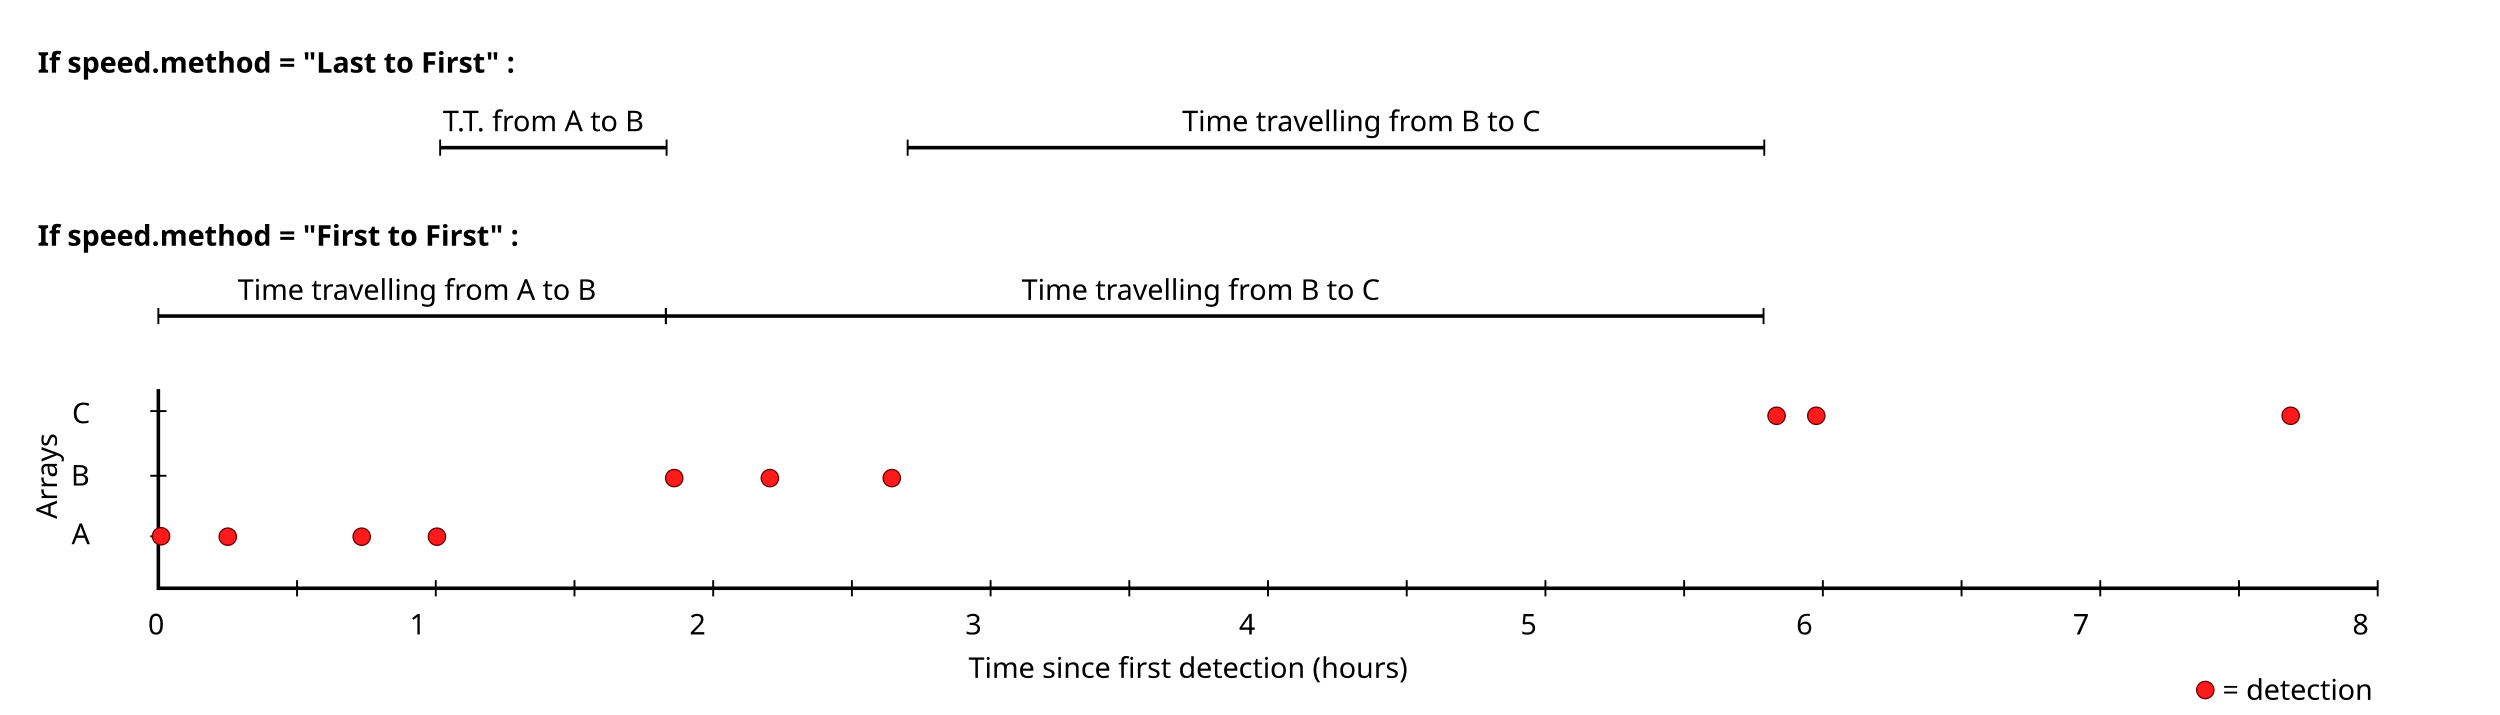
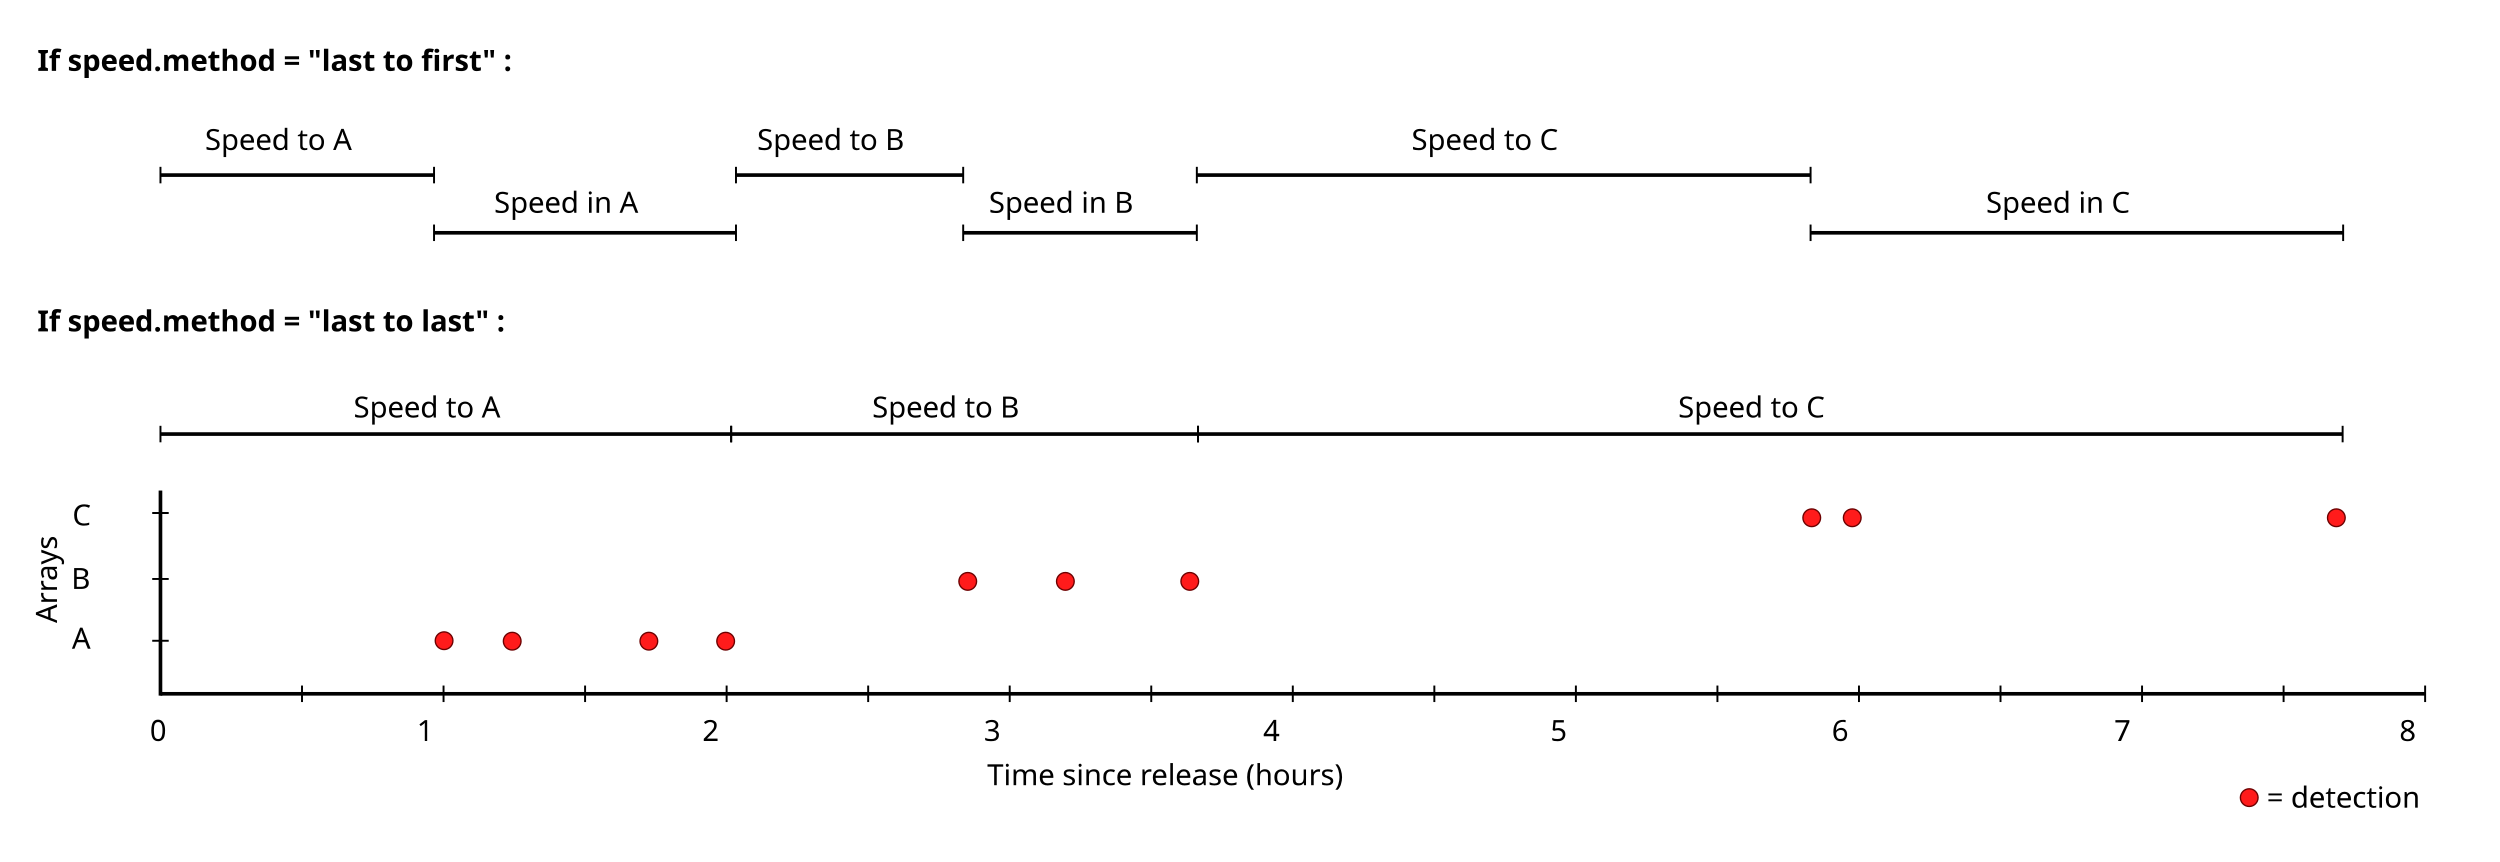
- <svg xmlns="http://www.w3.org/2000/svg" width="700" height="200" viewBox="0 0 185.208 52.917" version="1.1" id="svg8">
+ <svg xmlns="http://www.w3.org/2000/svg" width="685.987" height="236.267" viewBox="0 0 181.501 62.512" version="1.1" id="svg8">
  <defs id="defs2">
-     <marker orient="auto" refY="0.0" refX="0.0" id="marker11766" style="overflow:visible">
-       <path id="path11764" d="M 0.0,5.65 L 0.0,-5.65" style="fill:none;fill-opacity:0.75;fill-rule:evenodd;stroke:#909090;stroke-width:1pt;stroke-opacity:1" transform="scale(0.4)" />
-     </marker>
-     <marker orient="auto" refY="0.0" refX="0.0" id="marker11510" style="overflow:visible">
-       <path id="path11508" d="M 0.0,5.65 L 0.0,-5.65" style="fill:none;fill-opacity:0.75;fill-rule:evenodd;stroke:#909090;stroke-width:1pt;stroke-opacity:1" transform="scale(0.4)" />
-     </marker>
-     <marker orient="auto" refY="0.0" refX="0.0" id="marker11260" style="overflow:visible">
-       <path id="path11258" d="M 0.0,5.65 L 0.0,-5.65" style="fill:none;fill-opacity:0.75;fill-rule:evenodd;stroke:#909090;stroke-width:1pt;stroke-opacity:1" transform="scale(0.4)" />
-     </marker>
-     <marker style="overflow:visible" id="marker8488" refX="0.0" refY="0.0" orient="auto">
-       <path transform="scale(0.4)" style="fill:none;fill-opacity:0.75;fill-rule:evenodd;stroke:#000000;stroke-width:1pt;stroke-opacity:1" d="M 0.0,5.65 L 0.0,-5.65" id="path8486" />
-     </marker>
-     <marker style="overflow:visible" id="marker8268" refX="0.0" refY="0.0" orient="auto">
-       <path transform="scale(0.4)" style="fill:none;fill-opacity:0.75;fill-rule:evenodd;stroke:#000000;stroke-width:1pt;stroke-opacity:1" d="M 0.0,5.65 L 0.0,-5.65" id="path8266" />
-     </marker>
-     <marker style="overflow:visible" id="marker8054" refX="0.0" refY="0.0" orient="auto">
-       <path transform="scale(0.4)" style="fill:none;fill-opacity:0.75;fill-rule:evenodd;stroke:#000000;stroke-width:1pt;stroke-opacity:1" d="M 0.0,5.65 L 0.0,-5.65" id="path8052" />
-     </marker>
-     <marker style="overflow:visible" id="marker6090" refX="0.0" refY="0.0" orient="auto">
-       <path transform="scale(0.4)" style="fill:none;fill-opacity:0.75;fill-rule:evenodd;stroke:#000000;stroke-width:1pt;stroke-opacity:1" d="M 0.0,5.65 L 0.0,-5.65" id="path6088" />
-     </marker>
-     <marker style="overflow:visible" id="marker5870" refX="0.0" refY="0.0" orient="auto">
-       <path transform="scale(0.4)" style="fill:none;fill-opacity:0.75;fill-rule:evenodd;stroke:#000000;stroke-width:1pt;stroke-opacity:1" d="M 0.0,5.65 L 0.0,-5.65" id="path5868" />
-     </marker>
-     <marker style="overflow:visible" id="marker5656" refX="0.0" refY="0.0" orient="auto">
-       <path transform="scale(0.4)" style="fill:none;fill-opacity:0.75;fill-rule:evenodd;stroke:#000000;stroke-width:1pt;stroke-opacity:1" d="M 0.0,5.65 L 0.0,-5.65" id="path5654" />
-     </marker>
-     <marker style="overflow:visible" id="marker4848" refX="0.0" refY="0.0" orient="auto">
-       <path transform="scale(0.4)" style="fill:none;fill-opacity:0.75;fill-rule:evenodd;stroke:#000000;stroke-width:1pt;stroke-opacity:1" d="M 0.0,5.65 L 0.0,-5.65" id="path4846" />
-     </marker>
-     <marker style="overflow:visible" id="marker4646" refX="0.0" refY="0.0" orient="auto">
-       <path transform="scale(0.4)" style="fill:none;fill-opacity:0.75;fill-rule:evenodd;stroke:#000000;stroke-width:1pt;stroke-opacity:1" d="M 0.0,5.65 L 0.0,-5.65" id="path4644" />
-     </marker>
-     <marker style="overflow:visible" id="marker4450" refX="0.0" refY="0.0" orient="auto">
-       <path transform="scale(0.4)" style="fill:none;fill-opacity:0.75;fill-rule:evenodd;stroke:#000000;stroke-width:1pt;stroke-opacity:1" d="M 0.0,5.65 L 0.0,-5.65" id="path4448" />
-     </marker>
-     <marker style="overflow:visible" id="marker11187" refX="0.0" refY="0.0" orient="auto">
-       <path transform="scale(0.4)" style="fill:none;fill-opacity:0.75;fill-rule:evenodd;stroke:#000000;stroke-width:1pt;stroke-opacity:1" d="M 0.0,5.65 L 0.0,-5.65" id="path11185" />
-     </marker>
-     <marker style="overflow:visible" id="marker10949" refX="0.0" refY="0.0" orient="auto">
-       <path transform="scale(0.4)" style="fill:none;fill-opacity:0.75;fill-rule:evenodd;stroke:#000000;stroke-width:1pt;stroke-opacity:1" d="M 0.0,5.65 L 0.0,-5.65" id="path10947" />
-     </marker>
-     <marker style="overflow:visible" id="marker10717" refX="0.0" refY="0.0" orient="auto">
-       <path transform="scale(0.4)" style="fill:none;fill-opacity:0.75;fill-rule:evenodd;stroke:#000000;stroke-width:1pt;stroke-opacity:1" d="M 0.0,5.65 L 0.0,-5.65" id="path10715" />
-     </marker>
-     <marker style="overflow:visible" id="marker10239" refX="0.0" refY="0.0" orient="auto">
-       <path transform="scale(0.4)" style="fill:none;fill-opacity:0.75;fill-rule:evenodd;stroke:#000000;stroke-width:1pt;stroke-opacity:1" d="M 0.0,5.65 L 0.0,-5.65" id="path10237" />
-     </marker>
-     <marker style="overflow:visible" id="marker10019" refX="0.0" refY="0.0" orient="auto">
-       <path transform="scale(0.4)" style="fill:none;fill-opacity:0.75;fill-rule:evenodd;stroke:#000000;stroke-width:1pt;stroke-opacity:1" d="M 0.0,5.65 L 0.0,-5.65" id="path10017" />
-     </marker>
-     <marker style="overflow:visible" id="marker9805" refX="0.0" refY="0.0" orient="auto">
-       <path transform="scale(0.4)" style="fill:none;fill-opacity:0.75;fill-rule:evenodd;stroke:#000000;stroke-width:1pt;stroke-opacity:1" d="M 0.0,5.65 L 0.0,-5.65" id="path9803" />
-     </marker>
-     <marker style="overflow:visible" id="marker9273" refX="0.0" refY="0.0" orient="auto">
-       <path transform="scale(0.4)" style="fill:none;fill-opacity:0.75;fill-rule:evenodd;stroke:#000000;stroke-width:1pt;stroke-opacity:1" d="M 0.0,5.65 L 0.0,-5.65" id="path9271" />
-     </marker>
-     <marker style="overflow:visible" id="marker9071" refX="0.0" refY="0.0" orient="auto">
-       <path transform="scale(0.4)" style="fill:none;fill-opacity:0.75;fill-rule:evenodd;stroke:#000000;stroke-width:1pt;stroke-opacity:1" d="M 0.0,5.65 L 0.0,-5.65" id="path9069" />
-     </marker>
-     <marker style="overflow:visible" id="marker8875" refX="0.0" refY="0.0" orient="auto">
-       <path transform="scale(0.4)" style="fill:none;fill-opacity:0.75;fill-rule:evenodd;stroke:#000000;stroke-width:1pt;stroke-opacity:1" d="M 0.0,5.65 L 0.0,-5.65" id="path8873" />
-     </marker>
-     <marker style="overflow:visible" id="marker8109" refX="0.0" refY="0.0" orient="auto">
-       <path transform="scale(0.4)" style="fill:none;fill-opacity:0.75;fill-rule:evenodd;stroke:#000000;stroke-width:1pt;stroke-opacity:1" d="M 0.0,5.65 L 0.0,-5.65" id="path8107" />
-     </marker>
-     <marker style="overflow:visible" id="marker7943" refX="0.0" refY="0.0" orient="auto">
-       <path transform="scale(0.4)" style="fill:none;fill-opacity:0.75;fill-rule:evenodd;stroke:#000000;stroke-width:1pt;stroke-opacity:1" d="M 0.0,5.65 L 0.0,-5.65" id="path7941" />
-     </marker>
-     <marker style="overflow:visible" id="marker7783" refX="0.0" refY="0.0" orient="auto">
-       <path transform="scale(0.4)" style="fill:none;fill-opacity:0.75;fill-rule:evenodd;stroke:#000000;stroke-width:1pt;stroke-opacity:1" d="M 0.0,5.65 L 0.0,-5.65" id="path7781" />
-     </marker>
-     <marker style="overflow:visible" id="marker6933" refX="0.0" refY="0.0" orient="auto">
-       <path transform="scale(0.4)" style="fill:none;fill-opacity:0.75;fill-rule:evenodd;stroke:#000000;stroke-width:1pt;stroke-opacity:1" d="M 0.0,5.65 L 0.0,-5.65" id="path6931" />
-     </marker>
-     <marker style="overflow:visible" id="marker6803" refX="0.0" refY="0.0" orient="auto">
-       <path transform="scale(0.4)" style="fill:none;fill-opacity:0.75;fill-rule:evenodd;stroke:#000000;stroke-width:1pt;stroke-opacity:1" d="M 0.0,5.65 L 0.0,-5.65" id="path6801" />
-     </marker>
-     <marker style="overflow:visible" id="marker6679" refX="0.0" refY="0.0" orient="auto">
-       <path transform="scale(0.4)" style="fill:none;fill-opacity:0.75;fill-rule:evenodd;stroke:#000000;stroke-width:1pt;stroke-opacity:1" d="M 0.0,5.65 L 0.0,-5.65" id="path6677" />
-     </marker>
-     <marker orient="auto" refY="0.0" refX="0.0" id="marker2429" style="overflow:visible">
-       <path id="path2427" d="M 0.0,5.65 L 0.0,-5.65" style="fill:none;fill-opacity:0.75;fill-rule:evenodd;stroke:#000000;stroke-width:1pt;stroke-opacity:1" transform="scale(0.4)" />
-     </marker>
-     <marker orient="auto" refY="0.0" refX="0.0" id="marker2389" style="overflow:visible">
-       <path id="path2387" d="M 0.0,5.65 L 0.0,-5.65" style="fill:none;fill-opacity:0.75;fill-rule:evenodd;stroke:#000000;stroke-width:1pt;stroke-opacity:1" transform="scale(0.4)" />
-     </marker>
-     <marker orient="auto" refY="0.0" refX="0.0" id="marker2355" style="overflow:visible">
-       <path id="path2353" d="M 0.0,5.65 L 0.0,-5.65" style="fill:none;fill-opacity:0.75;fill-rule:evenodd;stroke:#000000;stroke-width:1pt;stroke-opacity:1" transform="scale(0.4)" />
-     </marker>
-     <marker style="overflow:visible" id="marker1341" refX="0.0" refY="0.0" orient="auto">
-       <path transform="scale(0.4)" style="fill:none;fill-opacity:0.75;fill-rule:evenodd;stroke:#000000;stroke-width:1pt;stroke-opacity:1" d="M 0.0,5.65 L 0.0,-5.65" id="path1339" />
-     </marker>
-     <marker style="overflow:visible" id="marker1319" refX="0.0" refY="0.0" orient="auto">
-       <path transform="scale(0.4)" style="fill:none;fill-opacity:0.75;fill-rule:evenodd;stroke:#000000;stroke-width:1pt;stroke-opacity:1" d="M 0.0,5.65 L 0.0,-5.65" id="path1317" />
-     </marker>
-     <marker orient="auto" refY="0.0" refX="0.0" id="StopM" style="overflow:visible">
-       <path id="path995" d="M 0.0,5.65 L 0.0,-5.65" style="fill:none;fill-opacity:0.75;fill-rule:evenodd;stroke:#000000;stroke-width:1pt;stroke-opacity:1" transform="scale(0.4)" />
+     <marker orient="auto" refY="0" refX="0" id="marker13469" style="overflow:visible">
+       <path id="path13467" d="M 0,5.65 V -5.65" style="fill:none;fill-opacity:0.75;fill-rule:evenodd;stroke:#000000;stroke-width:1pt;stroke-opacity:1" transform="scale(0.4)" />
+     </marker>
+     <marker orient="auto" refY="0" refX="0" id="marker13159" style="overflow:visible">
+       <path id="path13157" d="M 0,5.65 V -5.65" style="fill:none;fill-opacity:0.75;fill-rule:evenodd;stroke:#000000;stroke-width:1pt;stroke-opacity:1" transform="scale(0.4)" />
+     </marker>
+     <marker orient="auto" refY="0" refX="0" id="marker12855" style="overflow:visible">
+       <path id="path12853" d="M 0,5.65 V -5.65" style="fill:none;fill-opacity:0.75;fill-rule:evenodd;stroke:#000000;stroke-width:1pt;stroke-opacity:1" transform="scale(0.4)" />
+     </marker>
+     <marker orient="auto" refY="0" refX="0" id="marker12015" style="overflow:visible">
+       <path id="path12013" d="M 0,5.65 V -5.65" style="fill:none;fill-opacity:0.75;fill-rule:evenodd;stroke:#000000;stroke-width:1pt;stroke-opacity:1" transform="scale(0.4)" />
+     </marker>
+     <marker orient="auto" refY="0" refX="0" id="marker11723" style="overflow:visible">
+       <path id="path11721" d="M 0,5.65 V -5.65" style="fill:none;fill-opacity:0.75;fill-rule:evenodd;stroke:#000000;stroke-width:1pt;stroke-opacity:1" transform="scale(0.4)" />
+     </marker>
+     <marker orient="auto" refY="0" refX="0" id="marker11437" style="overflow:visible">
+       <path id="path11435" d="M 0,5.65 V -5.65" style="fill:none;fill-opacity:0.75;fill-rule:evenodd;stroke:#000000;stroke-width:1pt;stroke-opacity:1" transform="scale(0.4)" />
+     </marker>
+     <marker style="overflow:visible" id="marker7877" refX="0" refY="0" orient="auto">
+       <path transform="scale(0.4)" style="fill:none;fill-opacity:0.75;fill-rule:evenodd;stroke:#000000;stroke-width:1pt;stroke-opacity:1" d="M 0,5.65 V -5.65" id="path7875" />
+     </marker>
+     <marker style="overflow:visible" id="marker7585" refX="0" refY="0" orient="auto">
+       <path transform="scale(0.4)" style="fill:none;fill-opacity:0.75;fill-rule:evenodd;stroke:#000000;stroke-width:1pt;stroke-opacity:1" d="M 0,5.65 V -5.65" id="path7583" />
+     </marker>
+     <marker style="overflow:visible" id="marker7299" refX="0" refY="0" orient="auto">
+       <path transform="scale(0.4)" style="fill:none;fill-opacity:0.75;fill-rule:evenodd;stroke:#000000;stroke-width:1pt;stroke-opacity:1" d="M 0,5.65 V -5.65" id="path7297" />
+     </marker>
+     <marker orient="auto" refY="0" refX="0" id="marker6027" style="overflow:visible">
+       <path id="path6025" d="M 0,5.65 V -5.65" style="fill:none;fill-opacity:0.75;fill-rule:evenodd;stroke:#000000;stroke-width:1pt;stroke-opacity:1" transform="scale(0.4)" />
+     </marker>
+     <marker orient="auto" refY="0" refX="0" id="marker5753" style="overflow:visible">
+       <path id="path5751" d="M 0,5.65 V -5.65" style="fill:none;fill-opacity:0.75;fill-rule:evenodd;stroke:#000000;stroke-width:1pt;stroke-opacity:1" transform="scale(0.4)" />
+     </marker>
+     <marker orient="auto" refY="0" refX="0" id="marker5485" style="overflow:visible">
+       <path id="path5483" d="M 0,5.65 V -5.65" style="fill:none;fill-opacity:0.75;fill-rule:evenodd;stroke:#000000;stroke-width:1pt;stroke-opacity:1" transform="scale(0.4)" />
+     </marker>
+     <marker style="overflow:visible" id="marker4915" refX="0" refY="0" orient="auto">
+       <path transform="scale(0.4)" style="fill:none;fill-opacity:0.75;fill-rule:evenodd;stroke:#000000;stroke-width:1pt;stroke-opacity:1" d="M 0,5.65 V -5.65" id="path4913" />
+     </marker>
+     <marker style="overflow:visible" id="marker4659" refX="0" refY="0" orient="auto">
+       <path transform="scale(0.4)" style="fill:none;fill-opacity:0.75;fill-rule:evenodd;stroke:#000000;stroke-width:1pt;stroke-opacity:1" d="M 0,5.65 V -5.65" id="path4657" />
+     </marker>
+     <marker style="overflow:visible" id="marker4409" refX="0" refY="0" orient="auto">
+       <path transform="scale(0.4)" style="fill:none;fill-opacity:0.75;fill-rule:evenodd;stroke:#000000;stroke-width:1pt;stroke-opacity:1" d="M 0,5.65 V -5.65" id="path4407" />
+     </marker>
+     <marker orient="auto" refY="0" refX="0" id="marker3695" style="overflow:visible">
+       <path id="path3693" d="M 0,5.65 V -5.65" style="fill:none;fill-opacity:0.75;fill-rule:evenodd;stroke:#000000;stroke-width:1pt;stroke-opacity:1" transform="scale(0.4)" />
+     </marker>
+     <marker orient="auto" refY="0" refX="0" id="marker3457" style="overflow:visible">
+       <path id="path3455" d="M 0,5.65 V -5.65" style="fill:none;fill-opacity:0.75;fill-rule:evenodd;stroke:#000000;stroke-width:1pt;stroke-opacity:1" transform="scale(0.4)" />
+     </marker>
+     <marker orient="auto" refY="0" refX="0" id="marker3225" style="overflow:visible">
+       <path id="path3223" d="M 0,5.65 V -5.65" style="fill:none;fill-opacity:0.75;fill-rule:evenodd;stroke:#000000;stroke-width:1pt;stroke-opacity:1" transform="scale(0.4)" />
+     </marker>
+     <marker orient="auto" refY="0" refX="0" id="marker1791" style="overflow:visible">
+       <path id="path1789" d="M 0,5.65 V -5.65" style="fill:none;fill-opacity:0.75;fill-rule:evenodd;stroke:#000000;stroke-width:1pt;stroke-opacity:1" transform="scale(0.4)" />
+     </marker>
+     <marker orient="auto" refY="0" refX="0" id="marker1571" style="overflow:visible">
+       <path id="path1569" d="M 0,5.65 V -5.65" style="fill:none;fill-opacity:0.75;fill-rule:evenodd;stroke:#000000;stroke-width:1pt;stroke-opacity:1" transform="scale(0.4)" />
+     </marker>
+     <marker orient="auto" refY="0" refX="0" id="marker1357" style="overflow:visible">
+       <path id="path1355" d="M 0,5.65 V -5.65" style="fill:none;fill-opacity:0.75;fill-rule:evenodd;stroke:#000000;stroke-width:1pt;stroke-opacity:1" transform="scale(0.4)" />
+     </marker>
+     <marker orient="auto" refY="0" refX="0" id="marker11766" style="overflow:visible">
+       <path id="path11764" d="M 0,5.65 V -5.65" style="fill:none;fill-opacity:0.75;fill-rule:evenodd;stroke:#909090;stroke-width:1pt;stroke-opacity:1" transform="scale(0.4)" />
+     </marker>
+     <marker orient="auto" refY="0" refX="0" id="marker11510" style="overflow:visible">
+       <path id="path11508" d="M 0,5.65 V -5.65" style="fill:none;fill-opacity:0.75;fill-rule:evenodd;stroke:#909090;stroke-width:1pt;stroke-opacity:1" transform="scale(0.4)" />
+     </marker>
+     <marker orient="auto" refY="0" refX="0" id="marker11260" style="overflow:visible">
+       <path id="path11258" d="M 0,5.65 V -5.65" style="fill:none;fill-opacity:0.75;fill-rule:evenodd;stroke:#909090;stroke-width:1pt;stroke-opacity:1" transform="scale(0.4)" />
+     </marker>
+     <marker style="overflow:visible" id="marker8488" refX="0" refY="0" orient="auto">
+       <path transform="scale(0.4)" style="fill:none;fill-opacity:0.75;fill-rule:evenodd;stroke:#000000;stroke-width:1pt;stroke-opacity:1" d="M 0,5.65 V -5.65" id="path8486" />
+     </marker>
+     <marker style="overflow:visible" id="marker8268" refX="0" refY="0" orient="auto">
+       <path transform="scale(0.4)" style="fill:none;fill-opacity:0.75;fill-rule:evenodd;stroke:#000000;stroke-width:1pt;stroke-opacity:1" d="M 0,5.65 V -5.65" id="path8266" />
+     </marker>
+     <marker style="overflow:visible" id="marker8054" refX="0" refY="0" orient="auto">
+       <path transform="scale(0.4)" style="fill:none;fill-opacity:0.75;fill-rule:evenodd;stroke:#000000;stroke-width:1pt;stroke-opacity:1" d="M 0,5.65 V -5.65" id="path8052" />
+     </marker>
+     <marker style="overflow:visible" id="marker6090" refX="0" refY="0" orient="auto">
+       <path transform="scale(0.4)" style="fill:none;fill-opacity:0.75;fill-rule:evenodd;stroke:#000000;stroke-width:1pt;stroke-opacity:1" d="M 0,5.65 V -5.65" id="path6088" />
+     </marker>
+     <marker style="overflow:visible" id="marker5870" refX="0" refY="0" orient="auto">
+       <path transform="scale(0.4)" style="fill:none;fill-opacity:0.75;fill-rule:evenodd;stroke:#000000;stroke-width:1pt;stroke-opacity:1" d="M 0,5.65 V -5.65" id="path5868" />
+     </marker>
+     <marker style="overflow:visible" id="marker5656" refX="0" refY="0" orient="auto">
+       <path transform="scale(0.4)" style="fill:none;fill-opacity:0.75;fill-rule:evenodd;stroke:#000000;stroke-width:1pt;stroke-opacity:1" d="M 0,5.65 V -5.65" id="path5654" />
+     </marker>
+     <marker style="overflow:visible" id="marker4848" refX="0" refY="0" orient="auto">
+       <path transform="scale(0.4)" style="fill:none;fill-opacity:0.75;fill-rule:evenodd;stroke:#000000;stroke-width:1pt;stroke-opacity:1" d="M 0,5.65 V -5.65" id="path4846" />
+     </marker>
+     <marker style="overflow:visible" id="marker4646" refX="0" refY="0" orient="auto">
+       <path transform="scale(0.4)" style="fill:none;fill-opacity:0.75;fill-rule:evenodd;stroke:#000000;stroke-width:1pt;stroke-opacity:1" d="M 0,5.65 V -5.65" id="path4644" />
+     </marker>
+     <marker style="overflow:visible" id="marker4450" refX="0" refY="0" orient="auto">
+       <path transform="scale(0.4)" style="fill:none;fill-opacity:0.75;fill-rule:evenodd;stroke:#000000;stroke-width:1pt;stroke-opacity:1" d="M 0,5.65 V -5.65" id="path4448" />
+     </marker>
+     <marker style="overflow:visible" id="marker11187" refX="0" refY="0" orient="auto">
+       <path transform="scale(0.4)" style="fill:none;fill-opacity:0.75;fill-rule:evenodd;stroke:#000000;stroke-width:1pt;stroke-opacity:1" d="M 0,5.65 V -5.65" id="path11185" />
+     </marker>
+     <marker style="overflow:visible" id="marker10949" refX="0" refY="0" orient="auto">
+       <path transform="scale(0.4)" style="fill:none;fill-opacity:0.75;fill-rule:evenodd;stroke:#000000;stroke-width:1pt;stroke-opacity:1" d="M 0,5.65 V -5.65" id="path10947" />
+     </marker>
+     <marker style="overflow:visible" id="marker10717" refX="0" refY="0" orient="auto">
+       <path transform="scale(0.4)" style="fill:none;fill-opacity:0.75;fill-rule:evenodd;stroke:#000000;stroke-width:1pt;stroke-opacity:1" d="M 0,5.65 V -5.65" id="path10715" />
+     </marker>
+     <marker style="overflow:visible" id="marker10239" refX="0" refY="0" orient="auto">
+       <path transform="scale(0.4)" style="fill:none;fill-opacity:0.75;fill-rule:evenodd;stroke:#000000;stroke-width:1pt;stroke-opacity:1" d="M 0,5.65 V -5.65" id="path10237" />
+     </marker>
+     <marker style="overflow:visible" id="marker10019" refX="0" refY="0" orient="auto">
+       <path transform="scale(0.4)" style="fill:none;fill-opacity:0.75;fill-rule:evenodd;stroke:#000000;stroke-width:1pt;stroke-opacity:1" d="M 0,5.65 V -5.65" id="path10017" />
+     </marker>
+     <marker style="overflow:visible" id="marker9805" refX="0" refY="0" orient="auto">
+       <path transform="scale(0.4)" style="fill:none;fill-opacity:0.75;fill-rule:evenodd;stroke:#000000;stroke-width:1pt;stroke-opacity:1" d="M 0,5.65 V -5.65" id="path9803" />
+     </marker>
+     <marker style="overflow:visible" id="marker9273" refX="0" refY="0" orient="auto">
+       <path transform="scale(0.4)" style="fill:none;fill-opacity:0.75;fill-rule:evenodd;stroke:#000000;stroke-width:1pt;stroke-opacity:1" d="M 0,5.65 V -5.65" id="path9271" />
+     </marker>
+     <marker style="overflow:visible" id="marker9071" refX="0" refY="0" orient="auto">
+       <path transform="scale(0.4)" style="fill:none;fill-opacity:0.75;fill-rule:evenodd;stroke:#000000;stroke-width:1pt;stroke-opacity:1" d="M 0,5.65 V -5.65" id="path9069" />
+     </marker>
+     <marker style="overflow:visible" id="marker8875" refX="0" refY="0" orient="auto">
+       <path transform="scale(0.4)" style="fill:none;fill-opacity:0.75;fill-rule:evenodd;stroke:#000000;stroke-width:1pt;stroke-opacity:1" d="M 0,5.65 V -5.65" id="path8873" />
+     </marker>
+     <marker style="overflow:visible" id="marker8109" refX="0" refY="0" orient="auto">
+       <path transform="scale(0.4)" style="fill:none;fill-opacity:0.75;fill-rule:evenodd;stroke:#000000;stroke-width:1pt;stroke-opacity:1" d="M 0,5.65 V -5.65" id="path8107" />
+     </marker>
+     <marker style="overflow:visible" id="marker7943" refX="0" refY="0" orient="auto">
+       <path transform="scale(0.4)" style="fill:none;fill-opacity:0.75;fill-rule:evenodd;stroke:#000000;stroke-width:1pt;stroke-opacity:1" d="M 0,5.65 V -5.65" id="path7941" />
+     </marker>
+     <marker style="overflow:visible" id="marker7783" refX="0" refY="0" orient="auto">
+       <path transform="scale(0.4)" style="fill:none;fill-opacity:0.75;fill-rule:evenodd;stroke:#000000;stroke-width:1pt;stroke-opacity:1" d="M 0,5.65 V -5.65" id="path7781" />
+     </marker>
+     <marker style="overflow:visible" id="marker6933" refX="0" refY="0" orient="auto">
+       <path transform="scale(0.4)" style="fill:none;fill-opacity:0.75;fill-rule:evenodd;stroke:#000000;stroke-width:1pt;stroke-opacity:1" d="M 0,5.65 V -5.65" id="path6931" />
+     </marker>
+     <marker style="overflow:visible" id="marker6803" refX="0" refY="0" orient="auto">
+       <path transform="scale(0.4)" style="fill:none;fill-opacity:0.75;fill-rule:evenodd;stroke:#000000;stroke-width:1pt;stroke-opacity:1" d="M 0,5.65 V -5.65" id="path6801" />
+     </marker>
+     <marker style="overflow:visible" id="marker6679" refX="0" refY="0" orient="auto">
+       <path transform="scale(0.4)" style="fill:none;fill-opacity:0.75;fill-rule:evenodd;stroke:#000000;stroke-width:1pt;stroke-opacity:1" d="M 0,5.65 V -5.65" id="path6677" />
+     </marker>
+     <marker style="overflow:visible" id="marker1341" refX="0" refY="0" orient="auto">
+       <path transform="scale(0.4)" style="fill:none;fill-opacity:0.75;fill-rule:evenodd;stroke:#000000;stroke-width:1pt;stroke-opacity:1" d="M 0,5.65 V -5.65" id="path1339" />
+     </marker>
+     <marker style="overflow:visible" id="marker1319" refX="0" refY="0" orient="auto">
+       <path transform="scale(0.4)" style="fill:none;fill-opacity:0.75;fill-rule:evenodd;stroke:#000000;stroke-width:1pt;stroke-opacity:1" d="M 0,5.65 V -5.65" id="path1317" />
+     </marker>
+     <marker orient="auto" refY="0" refX="0" id="StopM" style="overflow:visible">
+       <path id="path995" d="M 0,5.65 V -5.65" style="fill:none;fill-opacity:0.75;fill-rule:evenodd;stroke:#000000;stroke-width:1pt;stroke-opacity:1" transform="scale(0.4)" />
    </marker>
  </defs>
-   <g id="layer1" transform="translate(0,-244.0833)">
-     <path style="fill:none;stroke:#000000;stroke-width:0.265;stroke-linecap:butt;stroke-linejoin:miter;stroke-miterlimit:4;stroke-dasharray:none;stroke-opacity:1;marker-mid:url(#StopM);marker-end:url(#StopM)" d="m 11.731,287.664 h 10.276 10.276 10.276 10.276 10.276 10.276 10.276 10.276 10.276 10.276 10.276 10.276 10.276 10.276 10.276 10.276" id="path815" />
-     <path style="fill:none;stroke:#000000;stroke-width:0.265px;stroke-linecap:square;stroke-linejoin:miter;stroke-opacity:1;marker-mid:url(#marker11187)" d="m 11.731,287.664 0,-3.851 0,-4.484 0,-4.791 0,-1.497" id="path817" />
-     <text xml:space="preserve" style="font-style:normal;font-weight:normal;font-size:2.117px;line-height:3.5ex;font-family:sans-serif;letter-spacing:0px;word-spacing:0px;fill:#000000;fill-opacity:1;stroke:none;stroke-width:0.265" x="10.958" y="291.088" id="text1149">
-       <tspan id="tspan1147" x="10.958" y="291.088" style="font-size:2.117px;stroke-width:0.265">0</tspan>
-     </text>
-     <text id="text1169" y="291.088" x="32.328" style="font-style:normal;font-weight:normal;font-size:2.117px;line-height:3.5ex;font-family:sans-serif;letter-spacing:0px;word-spacing:0px;fill:#000000;fill-opacity:1;stroke:none;stroke-width:0.265" xml:space="preserve">
-       <tspan style="font-size:2.117px;text-align:center;text-anchor:middle;stroke-width:0.265" y="291.088" x="32.328" id="tspan1167">1</tspan>
-     </text>
-     <text xml:space="preserve" style="font-style:normal;font-weight:normal;font-size:2.117px;line-height:3.5ex;font-family:sans-serif;letter-spacing:0px;word-spacing:0px;fill:#000000;fill-opacity:1;stroke:none;stroke-width:0.265" x="53.048" y="291.088" id="text1173">
-       <tspan id="tspan1171" x="53.048" y="291.088" style="font-size:2.117px;text-align:center;text-anchor:middle;stroke-width:0.265">2</tspan>
-     </text>
-     <text id="text1177" y="291.088" x="73.496" style="font-style:normal;font-weight:normal;font-size:2.117px;line-height:3.5ex;font-family:sans-serif;letter-spacing:0px;word-spacing:0px;fill:#000000;fill-opacity:1;stroke:none;stroke-width:0.265" xml:space="preserve">
-       <tspan style="font-size:2.117px;text-align:center;text-anchor:middle;stroke-width:0.265" y="291.088" x="73.496" id="tspan1175">3</tspan>
-     </text>
-     <text id="text1185" y="291.088" x="93.764" style="font-style:normal;font-weight:normal;font-size:2.117px;line-height:3.5ex;font-family:sans-serif;letter-spacing:0px;word-spacing:0px;fill:#000000;fill-opacity:1;stroke:none;stroke-width:0.265" xml:space="preserve">
-       <tspan style="font-size:2.117px;text-align:center;text-anchor:middle;stroke-width:0.265" y="291.088" x="93.764" id="tspan1183">4</tspan>
-     </text>
-     <text xml:space="preserve" style="font-style:normal;font-weight:normal;font-size:2.117px;line-height:3.5ex;font-family:sans-serif;letter-spacing:0px;word-spacing:0px;fill:#000000;fill-opacity:1;stroke:none;stroke-width:0.265" x="114.617" y="291.088" id="text1189">
-       <tspan id="tspan1187" x="114.617" y="291.088" style="font-size:2.117px;text-align:center;text-anchor:middle;stroke-width:0.265">5</tspan>
-     </text>
-     <text id="text1193" y="291.088" x="135.058" style="font-style:normal;font-weight:normal;font-size:2.117px;line-height:3.5ex;font-family:sans-serif;letter-spacing:0px;word-spacing:0px;fill:#000000;fill-opacity:1;stroke:none;stroke-width:0.265" xml:space="preserve">
-       <tspan style="font-size:2.117px;text-align:center;text-anchor:middle;stroke-width:0.265" y="291.088" x="135.058" id="tspan1191">6</tspan>
-     </text>
-     <text xml:space="preserve" style="font-style:normal;font-weight:normal;font-size:2.117px;line-height:3.5ex;font-family:sans-serif;letter-spacing:0px;word-spacing:0px;fill:#000000;fill-opacity:1;stroke:none;stroke-width:0.265" x="155.548" y="291.088" id="text1197">
-       <tspan id="tspan1195" x="155.548" y="291.088" style="font-size:2.117px;text-align:center;text-anchor:middle;stroke-width:0.265">7</tspan>
-     </text>
-     <text xml:space="preserve" style="font-style:normal;font-weight:normal;font-size:2.117px;line-height:3.5ex;font-family:sans-serif;letter-spacing:0px;word-spacing:0px;fill:#000000;fill-opacity:1;stroke:none;stroke-width:0.265" x="176.256" y="291.088" id="text1201">
-       <tspan id="tspan1199" x="176.256" y="291.088" style="font-size:2.117px;text-align:center;text-anchor:middle;stroke-width:0.265">8</tspan>
-     </text>
-     <circle style="fill:#ff1b1b;fill-opacity:1;fill-rule:evenodd;stroke:#6c0000;stroke-width:0.1;stroke-miterlimit:4;stroke-dasharray:none;stroke-opacity:1" id="circle1283" cx="49.947" cy="279.502" r="0.641" />
-     <circle r="0.641" cy="279.502" cx="57.034" id="circle1285" style="fill:#ff1b1b;fill-opacity:1;fill-rule:evenodd;stroke:#6c0000;stroke-width:0.1;stroke-miterlimit:4;stroke-dasharray:none;stroke-opacity:1" />
-     <circle style="fill:#ff1b1b;fill-opacity:1;fill-rule:evenodd;stroke:#6c0000;stroke-width:0.1;stroke-miterlimit:4;stroke-dasharray:none;stroke-opacity:1" id="circle1287" cx="66.067" cy="279.502" r="0.641" />
-     <path id="path1315" d="M 11.731,267.497 H 49.328" style="fill:none;stroke:#000000;stroke-width:0.265;stroke-linecap:butt;stroke-linejoin:miter;stroke-miterlimit:4;stroke-dasharray:none;stroke-opacity:1;marker-start:url(#marker1341);marker-mid:url(#marker1319);marker-end:url(#marker1341)" />
-     <path style="fill:none;stroke:#000000;stroke-width:0.265;stroke-linecap:butt;stroke-linejoin:miter;stroke-miterlimit:4;stroke-dasharray:none;stroke-opacity:1;marker-start:url(#marker2355);marker-mid:url(#marker2389);marker-end:url(#marker2429)" d="m 67.242,255.022 h 63.462" id="path2351" />
-     <text xml:space="preserve" style="font-style:normal;font-weight:normal;font-size:2.117px;line-height:3.5ex;font-family:sans-serif;letter-spacing:0px;word-spacing:0px;fill:#000000;fill-opacity:1;stroke:none;stroke-width:0.265" x="71.757" y="294.301" id="text11485">
-       <tspan id="tspan11483" x="71.757" y="294.301" style="font-size:2.117px;stroke-width:0.265">Time since first detection (hours)</tspan>
-     </text>
-     <text id="text11489" y="280.053" x="9.39" style="font-style:normal;font-weight:normal;font-size:2.117px;line-height:3.5ex;font-family:sans-serif;text-align:end;letter-spacing:0px;word-spacing:0px;text-anchor:end;fill:#000000;fill-opacity:1;stroke:none;stroke-width:0.265" xml:space="preserve">
-       <tspan style="font-size:2.117px;text-align:end;text-anchor:end;stroke-width:0.265" y="280.053" x="9.39" id="tspan11487">B</tspan>
-     </text>
-     <text xml:space="preserve" style="font-style:normal;font-weight:normal;font-size:2.117px;line-height:3.5ex;font-family:sans-serif;letter-spacing:0px;word-spacing:0px;fill:#000000;fill-opacity:1;stroke:none;stroke-width:0.265" x="17.618" y="266.296" id="text11517">
-       <tspan id="tspan11515" x="17.618" y="266.296" style="font-size:2.117px;stroke-width:0.265">Time travelling from A to B</tspan>
-     </text>
-     <text id="text11521" y="266.296" x="75.691" style="font-style:normal;font-weight:normal;font-size:2.117px;line-height:3.5ex;font-family:sans-serif;letter-spacing:0px;word-spacing:0px;fill:#000000;fill-opacity:1;stroke:none;stroke-width:0.265" xml:space="preserve">
-       <tspan style="font-size:2.117px;stroke-width:0.265" y="266.296" x="75.691" id="tspan11519">Time travelling from B to C</tspan>
-     </text>
-     <circle r="0.641" cy="295.202" cx="163.376" id="circle11639" style="fill:#ff1b1b;fill-opacity:1;fill-rule:evenodd;stroke:#6c0000;stroke-width:0.1;stroke-miterlimit:4;stroke-dasharray:none;stroke-opacity:1" />
-     <text id="text11643" y="295.931" x="164.644" style="font-style:normal;font-weight:normal;font-size:2.117px;line-height:3.5ex;font-family:sans-serif;letter-spacing:0px;word-spacing:0px;fill:#000000;fill-opacity:1;stroke:none;stroke-width:0.265" xml:space="preserve">
-       <tspan style="font-size:2.117px;stroke-width:0.265" y="295.931" x="164.644" id="tspan11641">= detection</tspan>
+   <g id="layer1" transform="translate(-0.08125534,-244.3222)">
+     <path style="fill:none;stroke:#000000;stroke-width:0.265;stroke-linecap:butt;stroke-linejoin:miter;stroke-miterlimit:4;stroke-dasharray:none;stroke-opacity:1;marker-mid:url(#StopM);marker-end:url(#StopM)" d="m 11.731,294.692 h 10.276 10.276 10.276 10.276 10.276 10.276 10.276 10.276 10.276 10.276 10.276 10.276 10.276 10.276 10.276 10.276" id="path815" />
+     <path style="fill:none;stroke:#000000;stroke-width:0.265px;stroke-linecap:square;stroke-linejoin:miter;stroke-opacity:1;marker-mid:url(#marker11187)" d="m 11.731,294.692 v -3.851 -4.484 -4.791 -1.497" id="path817" />
+     <text xml:space="preserve" style="font-style:normal;font-weight:normal;font-size:2.117px;line-height:3.5ex;font-family:sans-serif;letter-spacing:0px;word-spacing:0px;fill:#000000;fill-opacity:1;stroke:none;stroke-width:0.265" x="10.958" y="298.116" id="text1149">
+       <tspan id="tspan1147" x="10.958" y="298.116" style="font-size:2.117px;stroke-width:0.265">0</tspan>
+     </text>
+     <text id="text1169" y="298.116" x="32.328" style="font-style:normal;font-weight:normal;font-size:2.117px;line-height:3.5ex;font-family:sans-serif;letter-spacing:0px;word-spacing:0px;fill:#000000;fill-opacity:1;stroke:none;stroke-width:0.265" xml:space="preserve">
+       <tspan style="font-size:2.117px;text-align:center;text-anchor:middle;stroke-width:0.265" y="298.116" x="32.328" id="tspan1167">1</tspan>
+     </text>
+     <text xml:space="preserve" style="font-style:normal;font-weight:normal;font-size:2.117px;line-height:3.5ex;font-family:sans-serif;letter-spacing:0px;word-spacing:0px;fill:#000000;fill-opacity:1;stroke:none;stroke-width:0.265" x="53.048" y="298.116" id="text1173">
+       <tspan id="tspan1171" x="53.048" y="298.116" style="font-size:2.117px;text-align:center;text-anchor:middle;stroke-width:0.265">2</tspan>
+     </text>
+     <text id="text1177" y="298.116" x="73.496" style="font-style:normal;font-weight:normal;font-size:2.117px;line-height:3.5ex;font-family:sans-serif;letter-spacing:0px;word-spacing:0px;fill:#000000;fill-opacity:1;stroke:none;stroke-width:0.265" xml:space="preserve">
+       <tspan style="font-size:2.117px;text-align:center;text-anchor:middle;stroke-width:0.265" y="298.116" x="73.496" id="tspan1175">3</tspan>
+     </text>
+     <text id="text1185" y="298.116" x="93.764" style="font-style:normal;font-weight:normal;font-size:2.117px;line-height:3.5ex;font-family:sans-serif;letter-spacing:0px;word-spacing:0px;fill:#000000;fill-opacity:1;stroke:none;stroke-width:0.265" xml:space="preserve">
+       <tspan style="font-size:2.117px;text-align:center;text-anchor:middle;stroke-width:0.265" y="298.116" x="93.764" id="tspan1183">4</tspan>
+     </text>
+     <text xml:space="preserve" style="font-style:normal;font-weight:normal;font-size:2.117px;line-height:3.5ex;font-family:sans-serif;letter-spacing:0px;word-spacing:0px;fill:#000000;fill-opacity:1;stroke:none;stroke-width:0.265" x="114.617" y="298.116" id="text1189">
+       <tspan id="tspan1187" x="114.617" y="298.116" style="font-size:2.117px;text-align:center;text-anchor:middle;stroke-width:0.265">5</tspan>
+     </text>
+     <text id="text1193" y="298.116" x="135.058" style="font-style:normal;font-weight:normal;font-size:2.117px;line-height:3.5ex;font-family:sans-serif;letter-spacing:0px;word-spacing:0px;fill:#000000;fill-opacity:1;stroke:none;stroke-width:0.265" xml:space="preserve">
+       <tspan style="font-size:2.117px;text-align:center;text-anchor:middle;stroke-width:0.265" y="298.116" x="135.058" id="tspan1191">6</tspan>
+     </text>
+     <text xml:space="preserve" style="font-style:normal;font-weight:normal;font-size:2.117px;line-height:3.5ex;font-family:sans-serif;letter-spacing:0px;word-spacing:0px;fill:#000000;fill-opacity:1;stroke:none;stroke-width:0.265" x="155.548" y="298.116" id="text1197">
+       <tspan id="tspan1195" x="155.548" y="298.116" style="font-size:2.117px;text-align:center;text-anchor:middle;stroke-width:0.265">7</tspan>
+     </text>
+     <text xml:space="preserve" style="font-style:normal;font-weight:normal;font-size:2.117px;line-height:3.5ex;font-family:sans-serif;letter-spacing:0px;word-spacing:0px;fill:#000000;fill-opacity:1;stroke:none;stroke-width:0.265" x="176.256" y="298.116" id="text1201">
+       <tspan id="tspan1199" x="176.256" y="298.116" style="font-size:2.117px;text-align:center;text-anchor:middle;stroke-width:0.265">8</tspan>
+     </text>
+     <circle style="fill:#ff1b1b;fill-opacity:1;fill-rule:evenodd;stroke:#6c0000;stroke-width:0.1;stroke-miterlimit:4;stroke-dasharray:none;stroke-opacity:1" id="circle1283" cx="70.34" cy="286.53" r="0.641" />
+     <circle r="0.641" cy="286.53" cx="77.427" id="circle1285" style="fill:#ff1b1b;fill-opacity:1;fill-rule:evenodd;stroke:#6c0000;stroke-width:0.1;stroke-miterlimit:4;stroke-dasharray:none;stroke-opacity:1" />
+     <circle style="fill:#ff1b1b;fill-opacity:1;fill-rule:evenodd;stroke:#6c0000;stroke-width:0.1;stroke-miterlimit:4;stroke-dasharray:none;stroke-opacity:1" id="circle1287" cx="86.46" cy="286.53" r="0.641" />
+     <path id="path1315" d="M 11.731,275.835 H 53.164" style="fill:none;stroke:#000000;stroke-width:0.265;stroke-linecap:butt;stroke-linejoin:miter;stroke-miterlimit:4;stroke-dasharray:none;stroke-opacity:1;marker-start:url(#marker1341);marker-mid:url(#marker1319);marker-end:url(#marker1341)" />
+     <text xml:space="preserve" style="font-style:normal;font-weight:normal;font-size:2.117px;line-height:3.5ex;font-family:sans-serif;letter-spacing:0px;word-spacing:0px;fill:#000000;fill-opacity:1;stroke:none;stroke-width:0.265" x="71.757" y="301.329" id="text11485">
+       <tspan id="tspan11483" x="71.757" y="301.329" style="font-size:2.117px;stroke-width:0.265">Time since release (hours)</tspan>
+     </text>
+     <text id="text11489" y="287.081" x="9.39" style="font-style:normal;font-weight:normal;font-size:2.117px;line-height:3.5ex;font-family:sans-serif;text-align:end;letter-spacing:0px;word-spacing:0px;text-anchor:end;fill:#000000;fill-opacity:1;stroke:none;stroke-width:0.265" xml:space="preserve">
+       <tspan style="font-size:2.117px;text-align:end;text-anchor:end;stroke-width:0.265" y="287.081" x="9.39" id="tspan11487">B</tspan>
+     </text>
+     <text xml:space="preserve" style="font-style:normal;font-weight:normal;font-size:2.117px;line-height:3.5ex;font-family:sans-serif;text-align:center;letter-spacing:0px;word-spacing:0px;text-anchor:middle;fill:#000000;fill-opacity:1;stroke:none;stroke-width:0.265" x="70.118" y="274.634" id="text11517">
+       <tspan id="tspan11515" x="70.118" y="274.634" style="font-size:2.117px;text-align:center;text-anchor:middle;stroke-width:0.265">Speed to B</tspan>
+     </text>
+     <text id="text11521" y="274.634" x="128.614" style="font-style:normal;font-weight:normal;font-size:2.117px;line-height:3.5ex;font-family:sans-serif;text-align:center;letter-spacing:0px;word-spacing:0px;text-anchor:middle;fill:#000000;fill-opacity:1;stroke:none;stroke-width:0.265" xml:space="preserve">
+       <tspan style="font-size:2.117px;text-align:center;text-anchor:middle;stroke-width:0.265" y="274.634" x="128.614" id="tspan11519">Speed to C</tspan>
+     </text>
+     <circle r="0.641" cy="302.23" cx="163.376" id="circle11639" style="fill:#ff1b1b;fill-opacity:1;fill-rule:evenodd;stroke:#6c0000;stroke-width:0.1;stroke-miterlimit:4;stroke-dasharray:none;stroke-opacity:1" />
+     <text id="text11643" y="302.959" x="164.644" style="font-style:normal;font-weight:normal;font-size:2.117px;line-height:3.5ex;font-family:sans-serif;letter-spacing:0px;word-spacing:0px;fill:#000000;fill-opacity:1;stroke:none;stroke-width:0.265" xml:space="preserve">
+       <tspan style="font-size:2.117px;stroke-width:0.265" y="302.959" x="164.644" id="tspan11641">= detection</tspan>
    </text>
    <text xml:space="preserve" style="font-style:normal;font-weight:normal;font-size:10.583px;line-height:1.25;font-family:sans-serif;letter-spacing:0px;word-spacing:0px;fill:#000000;fill-opacity:1;stroke:none;stroke-width:0.265" x="104.101" y="293.793" id="text1433">
      <tspan id="tspan1431" x="104.101" y="303.157" style="stroke-width:0.265" />
    </text>
-     <circle style="fill:#ff1b1b;fill-opacity:1;fill-rule:evenodd;stroke:#6c0000;stroke-width:0.1;stroke-miterlimit:4;stroke-dasharray:none;stroke-opacity:1" id="circle1434" cx="16.874" cy="283.844" r="0.641" />
-     <circle r="0.641" cy="283.844" cx="26.796" id="circle1436" style="fill:#ff1b1b;fill-opacity:1;fill-rule:evenodd;stroke:#6c0000;stroke-width:0.1;stroke-miterlimit:4;stroke-dasharray:none;stroke-opacity:1" />
-     <circle style="fill:#ff1b1b;fill-opacity:1;fill-rule:evenodd;stroke:#6c0000;stroke-width:0.1;stroke-miterlimit:4;stroke-dasharray:none;stroke-opacity:1" id="circle1438" cx="32.371" cy="283.844" r="0.641" />
-     <text xml:space="preserve" style="font-style:normal;font-weight:normal;font-size:2.117px;line-height:3.5ex;font-family:sans-serif;text-align:end;letter-spacing:0px;word-spacing:0px;text-anchor:end;fill:#000000;fill-opacity:1;stroke:none;stroke-width:0.265" x="9.406" y="284.395" id="text1462">
-       <tspan id="tspan1460" x="9.406" y="284.395" style="font-size:2.117px;text-align:end;text-anchor:end;stroke-width:0.265">A</tspan>
-     </text>
-     <circle r="0.641" cy="283.81" cx="11.93" id="circle1464" style="fill:#ff1b1b;fill-opacity:1;fill-rule:evenodd;stroke:#6c0000;stroke-width:0.1;stroke-miterlimit:4;stroke-dasharray:none;stroke-opacity:1" />
-     <circle style="fill:#ff1b1b;fill-opacity:1;fill-rule:evenodd;stroke:#6c0000;stroke-width:0.1;stroke-miterlimit:4;stroke-dasharray:none;stroke-opacity:1" id="circle1490" cx="131.615" cy="274.885" r="0.641" />
-     <circle r="0.641" cy="274.885" cx="134.555" id="circle1492" style="fill:#ff1b1b;fill-opacity:1;fill-rule:evenodd;stroke:#6c0000;stroke-width:0.1;stroke-miterlimit:4;stroke-dasharray:none;stroke-opacity:1" />
-     <circle style="fill:#ff1b1b;fill-opacity:1;fill-rule:evenodd;stroke:#6c0000;stroke-width:0.1;stroke-miterlimit:4;stroke-dasharray:none;stroke-opacity:1" id="circle1494" cx="169.701" cy="274.885" r="0.641" />
-     <text xml:space="preserve" style="font-style:normal;font-weight:normal;font-size:2.117px;line-height:3.5ex;font-family:sans-serif;text-align:end;letter-spacing:0px;word-spacing:0px;text-anchor:end;fill:#000000;fill-opacity:1;stroke:none;stroke-width:0.265" x="9.432" y="275.437" id="text1498">
-       <tspan id="tspan1496" x="9.432" y="275.437" style="font-size:2.117px;text-align:end;text-anchor:end;stroke-width:0.265">C</tspan>
-     </text>
-     <text id="text3544" y="4.216" x="-282.522" style="font-style:normal;font-weight:normal;font-size:2.117px;line-height:3.5ex;font-family:sans-serif;letter-spacing:0px;word-spacing:0px;fill:#000000;fill-opacity:1;stroke:none;stroke-width:0.265" xml:space="preserve" transform="rotate(-90)">
-       <tspan style="font-size:2.117px;stroke-width:0.265" y="4.216" x="-282.522" id="tspan3542">Arrays</tspan>
-     </text>
-     <path id="path4446" d="m 32.607,255.022 h 16.776" style="fill:none;stroke:#000000;stroke-width:0.265;stroke-linecap:butt;stroke-linejoin:miter;stroke-miterlimit:4;stroke-dasharray:none;stroke-opacity:1;marker-start:url(#marker4450);marker-mid:url(#marker4646);marker-end:url(#marker4848)" />
-     <text id="text5506" y="253.808" x="32.812" style="font-style:normal;font-weight:normal;font-size:2.117px;line-height:3.5ex;font-family:sans-serif;letter-spacing:0px;word-spacing:0px;fill:#000000;fill-opacity:1;stroke:none;stroke-width:0.265" xml:space="preserve">
-       <tspan style="font-size:2.117px;stroke-width:0.265" y="253.808" x="32.812" id="tspan5504">T.T. from A to B</tspan>
-     </text>
-     <path id="path5652" d="m 49.328,267.497 h 81.321" style="fill:none;stroke:#000000;stroke-width:0.265;stroke-linecap:butt;stroke-linejoin:miter;stroke-miterlimit:4;stroke-dasharray:none;stroke-opacity:1;marker-start:url(#marker5656);marker-mid:url(#marker5870);marker-end:url(#marker6090)" />
-     <text xml:space="preserve" style="font-style:normal;font-weight:normal;font-size:2.117px;line-height:3.5ex;font-family:sans-serif;letter-spacing:0px;word-spacing:0px;fill:#000000;fill-opacity:1;stroke:none;stroke-width:0.265" x="87.581" y="253.808" id="text7612">
-       <tspan id="tspan7610" x="87.581" y="253.808" style="font-size:2.117px;stroke-width:0.265">Time travelling from B to C</tspan>
-     </text>
-     <text xml:space="preserve" style="font-style:normal;font-weight:normal;font-size:2.117px;line-height:3.5ex;font-family:sans-serif;letter-spacing:0px;word-spacing:0px;fill:#000000;fill-opacity:1;stroke:none;stroke-width:0.265" x="2.796" y="262.287" id="text11637">
-       <tspan id="tspan11635" x="2.796" y="262.287" style="font-weight:bold;font-size:2.117px;stroke-width:0.265">If speed.method = "First to First" :</tspan>
+     <circle style="fill:#ff1b1b;fill-opacity:1;fill-rule:evenodd;stroke:#6c0000;stroke-width:0.1;stroke-miterlimit:4;stroke-dasharray:none;stroke-opacity:1" id="circle1434" cx="37.267" cy="290.872" r="0.641" />
+     <circle r="0.641" cy="290.872" cx="47.189" id="circle1436" style="fill:#ff1b1b;fill-opacity:1;fill-rule:evenodd;stroke:#6c0000;stroke-width:0.1;stroke-miterlimit:4;stroke-dasharray:none;stroke-opacity:1" />
+     <circle style="fill:#ff1b1b;fill-opacity:1;fill-rule:evenodd;stroke:#6c0000;stroke-width:0.1;stroke-miterlimit:4;stroke-dasharray:none;stroke-opacity:1" id="circle1438" cx="52.764" cy="290.872" r="0.641" />
+     <text xml:space="preserve" style="font-style:normal;font-weight:normal;font-size:2.117px;line-height:3.5ex;font-family:sans-serif;text-align:end;letter-spacing:0px;word-spacing:0px;text-anchor:end;fill:#000000;fill-opacity:1;stroke:none;stroke-width:0.265" x="9.406" y="291.423" id="text1462">
+       <tspan id="tspan1460" x="9.406" y="291.423" style="font-size:2.117px;text-align:end;text-anchor:end;stroke-width:0.265">A</tspan>
+     </text>
+     <circle r="0.641" cy="290.838" cx="32.322" id="circle1464" style="fill:#ff1b1b;fill-opacity:1;fill-rule:evenodd;stroke:#6c0000;stroke-width:0.1;stroke-miterlimit:4;stroke-dasharray:none;stroke-opacity:1" />
+     <circle style="fill:#ff1b1b;fill-opacity:1;fill-rule:evenodd;stroke:#6c0000;stroke-width:0.1;stroke-miterlimit:4;stroke-dasharray:none;stroke-opacity:1" id="circle1490" cx="131.615" cy="281.913" r="0.641" />
+     <circle r="0.641" cy="281.913" cx="134.555" id="circle1492" style="fill:#ff1b1b;fill-opacity:1;fill-rule:evenodd;stroke:#6c0000;stroke-width:0.1;stroke-miterlimit:4;stroke-dasharray:none;stroke-opacity:1" />
+     <circle style="fill:#ff1b1b;fill-opacity:1;fill-rule:evenodd;stroke:#6c0000;stroke-width:0.1;stroke-miterlimit:4;stroke-dasharray:none;stroke-opacity:1" id="circle1494" cx="169.701" cy="281.913" r="0.641" />
+     <text xml:space="preserve" style="font-style:normal;font-weight:normal;font-size:2.117px;line-height:3.5ex;font-family:sans-serif;text-align:end;letter-spacing:0px;word-spacing:0px;text-anchor:end;fill:#000000;fill-opacity:1;stroke:none;stroke-width:0.265" x="9.432" y="282.465" id="text1498">
+       <tspan id="tspan1496" x="9.432" y="282.465" style="font-size:2.117px;text-align:end;text-anchor:end;stroke-width:0.265">C</tspan>
+     </text>
+     <text id="text3544" y="4.216" x="-289.55" style="font-style:normal;font-weight:normal;font-size:2.117px;line-height:3.5ex;font-family:sans-serif;letter-spacing:0px;word-spacing:0px;fill:#000000;fill-opacity:1;stroke:none;stroke-width:0.265" xml:space="preserve" transform="rotate(-90)">
+       <tspan style="font-size:2.117px;stroke-width:0.265" y="4.216" x="-289.55" id="tspan3542">Arrays</tspan>
+     </text>
+     <path id="path4446" d="M 31.593,261.223 H 53.514" style="fill:none;stroke:#000000;stroke-width:0.265;stroke-linecap:butt;stroke-linejoin:miter;stroke-miterlimit:4;stroke-dasharray:none;stroke-opacity:1;marker-start:url(#marker4450);marker-mid:url(#marker4646);marker-end:url(#marker4848)" />
+     <text id="text5506" y="255.211" x="21.668" style="font-style:normal;font-weight:normal;font-size:2.117px;line-height:3.5ex;font-family:sans-serif;text-align:center;letter-spacing:0px;word-spacing:0px;text-anchor:middle;fill:#000000;fill-opacity:1;stroke:none;stroke-width:0.265" xml:space="preserve">
+       <tspan style="font-size:2.117px;text-align:center;text-anchor:middle;stroke-width:0.265" y="255.211" x="21.668" id="tspan5504">Speed to A</tspan>
+     </text>
+     <path id="path5652" d="M 53.164,275.835 H 87.059" style="fill:none;stroke:#000000;stroke-width:0.265;stroke-linecap:butt;stroke-linejoin:miter;stroke-miterlimit:4;stroke-dasharray:none;stroke-opacity:1;marker-start:url(#marker5656);marker-mid:url(#marker5870);marker-end:url(#marker6090)" />
+     <text xml:space="preserve" style="font-style:normal;font-weight:normal;font-size:2.117px;line-height:3.5ex;font-family:sans-serif;letter-spacing:0px;word-spacing:0px;fill:#000000;fill-opacity:1;stroke:none;stroke-width:0.265" x="2.796" y="268.38" id="text11637">
+       <tspan id="tspan11635" x="2.796" y="268.38" style="font-weight:bold;font-size:2.117px;stroke-width:0.265">If speed.method = "last to last" :</tspan>
    </text>
    <text id="text13154" y="249.471" x="2.796" style="font-style:normal;font-weight:normal;font-size:2.117px;line-height:3.5ex;font-family:sans-serif;letter-spacing:0px;word-spacing:0px;fill:#000000;fill-opacity:1;stroke:none;stroke-width:0.265" xml:space="preserve">
-       <tspan style="font-weight:bold;font-size:2.117px;stroke-width:0.265" y="249.471" x="2.796" id="tspan13152">If speed.method = "Last to First" :</tspan>
+       <tspan style="font-weight:bold;font-size:2.117px;stroke-width:0.265" y="249.471" x="2.796" id="tspan13152">If speed.method = "last to first" :</tspan>
+     </text>
+     <path style="fill:none;stroke:#000000;stroke-width:0.265;stroke-linecap:butt;stroke-linejoin:miter;stroke-miterlimit:4;stroke-dasharray:none;stroke-opacity:1;marker-start:url(#marker1357);marker-mid:url(#marker1571);marker-end:url(#marker1791)" d="M 11.731,257.033 H 31.593" id="path1353" />
+     <path style="fill:none;stroke:#000000;stroke-width:0.265;stroke-linecap:butt;stroke-linejoin:miter;stroke-miterlimit:4;stroke-dasharray:none;stroke-opacity:1;marker-start:url(#marker3225);marker-mid:url(#marker3457);marker-end:url(#marker3695)" d="M 53.514,257.033 H 70.009" id="path3221" />
+     <path id="path4405" d="M 70.009,261.223 H 86.972" style="fill:none;stroke:#000000;stroke-width:0.265;stroke-linecap:butt;stroke-linejoin:miter;stroke-miterlimit:4;stroke-dasharray:none;stroke-opacity:1;marker-start:url(#marker4409);marker-mid:url(#marker4659);marker-end:url(#marker4915)" />
+     <path style="fill:none;stroke:#000000;stroke-width:0.265;stroke-linecap:butt;stroke-linejoin:miter;stroke-miterlimit:4;stroke-dasharray:none;stroke-opacity:1;marker-start:url(#marker5485);marker-mid:url(#marker5753);marker-end:url(#marker6027)" d="m 86.972,257.033 h 44.558" id="path5481" />
+     <path id="path7295" d="m 131.53,261.223 h 38.665" style="fill:none;stroke:#000000;stroke-width:0.265;stroke-linecap:butt;stroke-linejoin:miter;stroke-miterlimit:4;stroke-dasharray:none;stroke-opacity:1;marker-start:url(#marker7299);marker-mid:url(#marker7585);marker-end:url(#marker7877)" />
+     <text xml:space="preserve" style="font-style:normal;font-weight:normal;font-size:2.117px;line-height:3.5ex;font-family:sans-serif;text-align:center;letter-spacing:0px;word-spacing:0px;text-anchor:middle;fill:#000000;fill-opacity:1;stroke:none;stroke-width:0.265" x="61.768" y="255.211" id="text10623">
+       <tspan id="tspan10621" x="61.768" y="255.211" style="font-size:2.117px;text-align:center;text-anchor:middle;stroke-width:0.265">Speed to B</tspan>
+     </text>
+     <text id="text10627" y="255.211" x="109.257" style="font-style:normal;font-weight:normal;font-size:2.117px;line-height:3.5ex;font-family:sans-serif;text-align:center;letter-spacing:0px;word-spacing:0px;text-anchor:middle;fill:#000000;fill-opacity:1;stroke:none;stroke-width:0.265" xml:space="preserve">
+       <tspan style="font-size:2.117px;text-align:center;text-anchor:middle;stroke-width:0.265" y="255.211" x="109.257" id="tspan10625">Speed to C</tspan>
+     </text>
+     <text id="text10631" y="259.775" x="42.56" style="font-style:normal;font-weight:normal;font-size:2.117px;line-height:3.5ex;font-family:sans-serif;text-align:center;letter-spacing:0px;word-spacing:0px;text-anchor:middle;fill:#000000;fill-opacity:1;stroke:none;stroke-width:0.265" xml:space="preserve">
+       <tspan style="font-size:2.117px;text-align:center;text-anchor:middle;stroke-width:0.265" y="259.775" x="42.56" id="tspan10629">Speed in A</tspan>
+     </text>
+     <text xml:space="preserve" style="font-style:normal;font-weight:normal;font-size:2.117px;line-height:3.5ex;font-family:sans-serif;text-align:center;letter-spacing:0px;word-spacing:0px;text-anchor:middle;fill:#000000;fill-opacity:1;stroke:none;stroke-width:0.265" x="78.496" y="259.775" id="text10635">
+       <tspan id="tspan10633" x="78.496" y="259.775" style="font-size:2.117px;text-align:center;text-anchor:middle;stroke-width:0.265">Speed in B</tspan>
+     </text>
+     <text id="text10639" y="259.775" x="150.869" style="font-style:normal;font-weight:normal;font-size:2.117px;line-height:3.5ex;font-family:sans-serif;text-align:center;letter-spacing:0px;word-spacing:0px;text-anchor:middle;fill:#000000;fill-opacity:1;stroke:none;stroke-width:0.265" xml:space="preserve">
+       <tspan style="font-size:2.117px;text-align:center;text-anchor:middle;stroke-width:0.265" y="259.775" x="150.869" id="tspan10637">Speed in C</tspan>
+     </text>
+     <path style="fill:none;stroke:#000000;stroke-width:0.265;stroke-linecap:butt;stroke-linejoin:miter;stroke-miterlimit:4;stroke-dasharray:none;stroke-opacity:1;marker-start:url(#marker11437);marker-mid:url(#marker11723);marker-end:url(#marker12015)" d="M 87.059,275.835 H 170.157" id="path11433" />
+     <text id="text14073" y="274.634" x="32.454" style="font-style:normal;font-weight:normal;font-size:2.117px;line-height:3.5ex;font-family:sans-serif;text-align:center;letter-spacing:0px;word-spacing:0px;text-anchor:middle;fill:#000000;fill-opacity:1;stroke:none;stroke-width:0.265" xml:space="preserve">
+       <tspan style="font-size:2.117px;text-align:center;text-anchor:middle;stroke-width:0.265" y="274.634" x="32.454" id="tspan14071">Speed to A</tspan>
    </text>
  </g>
</svg>
